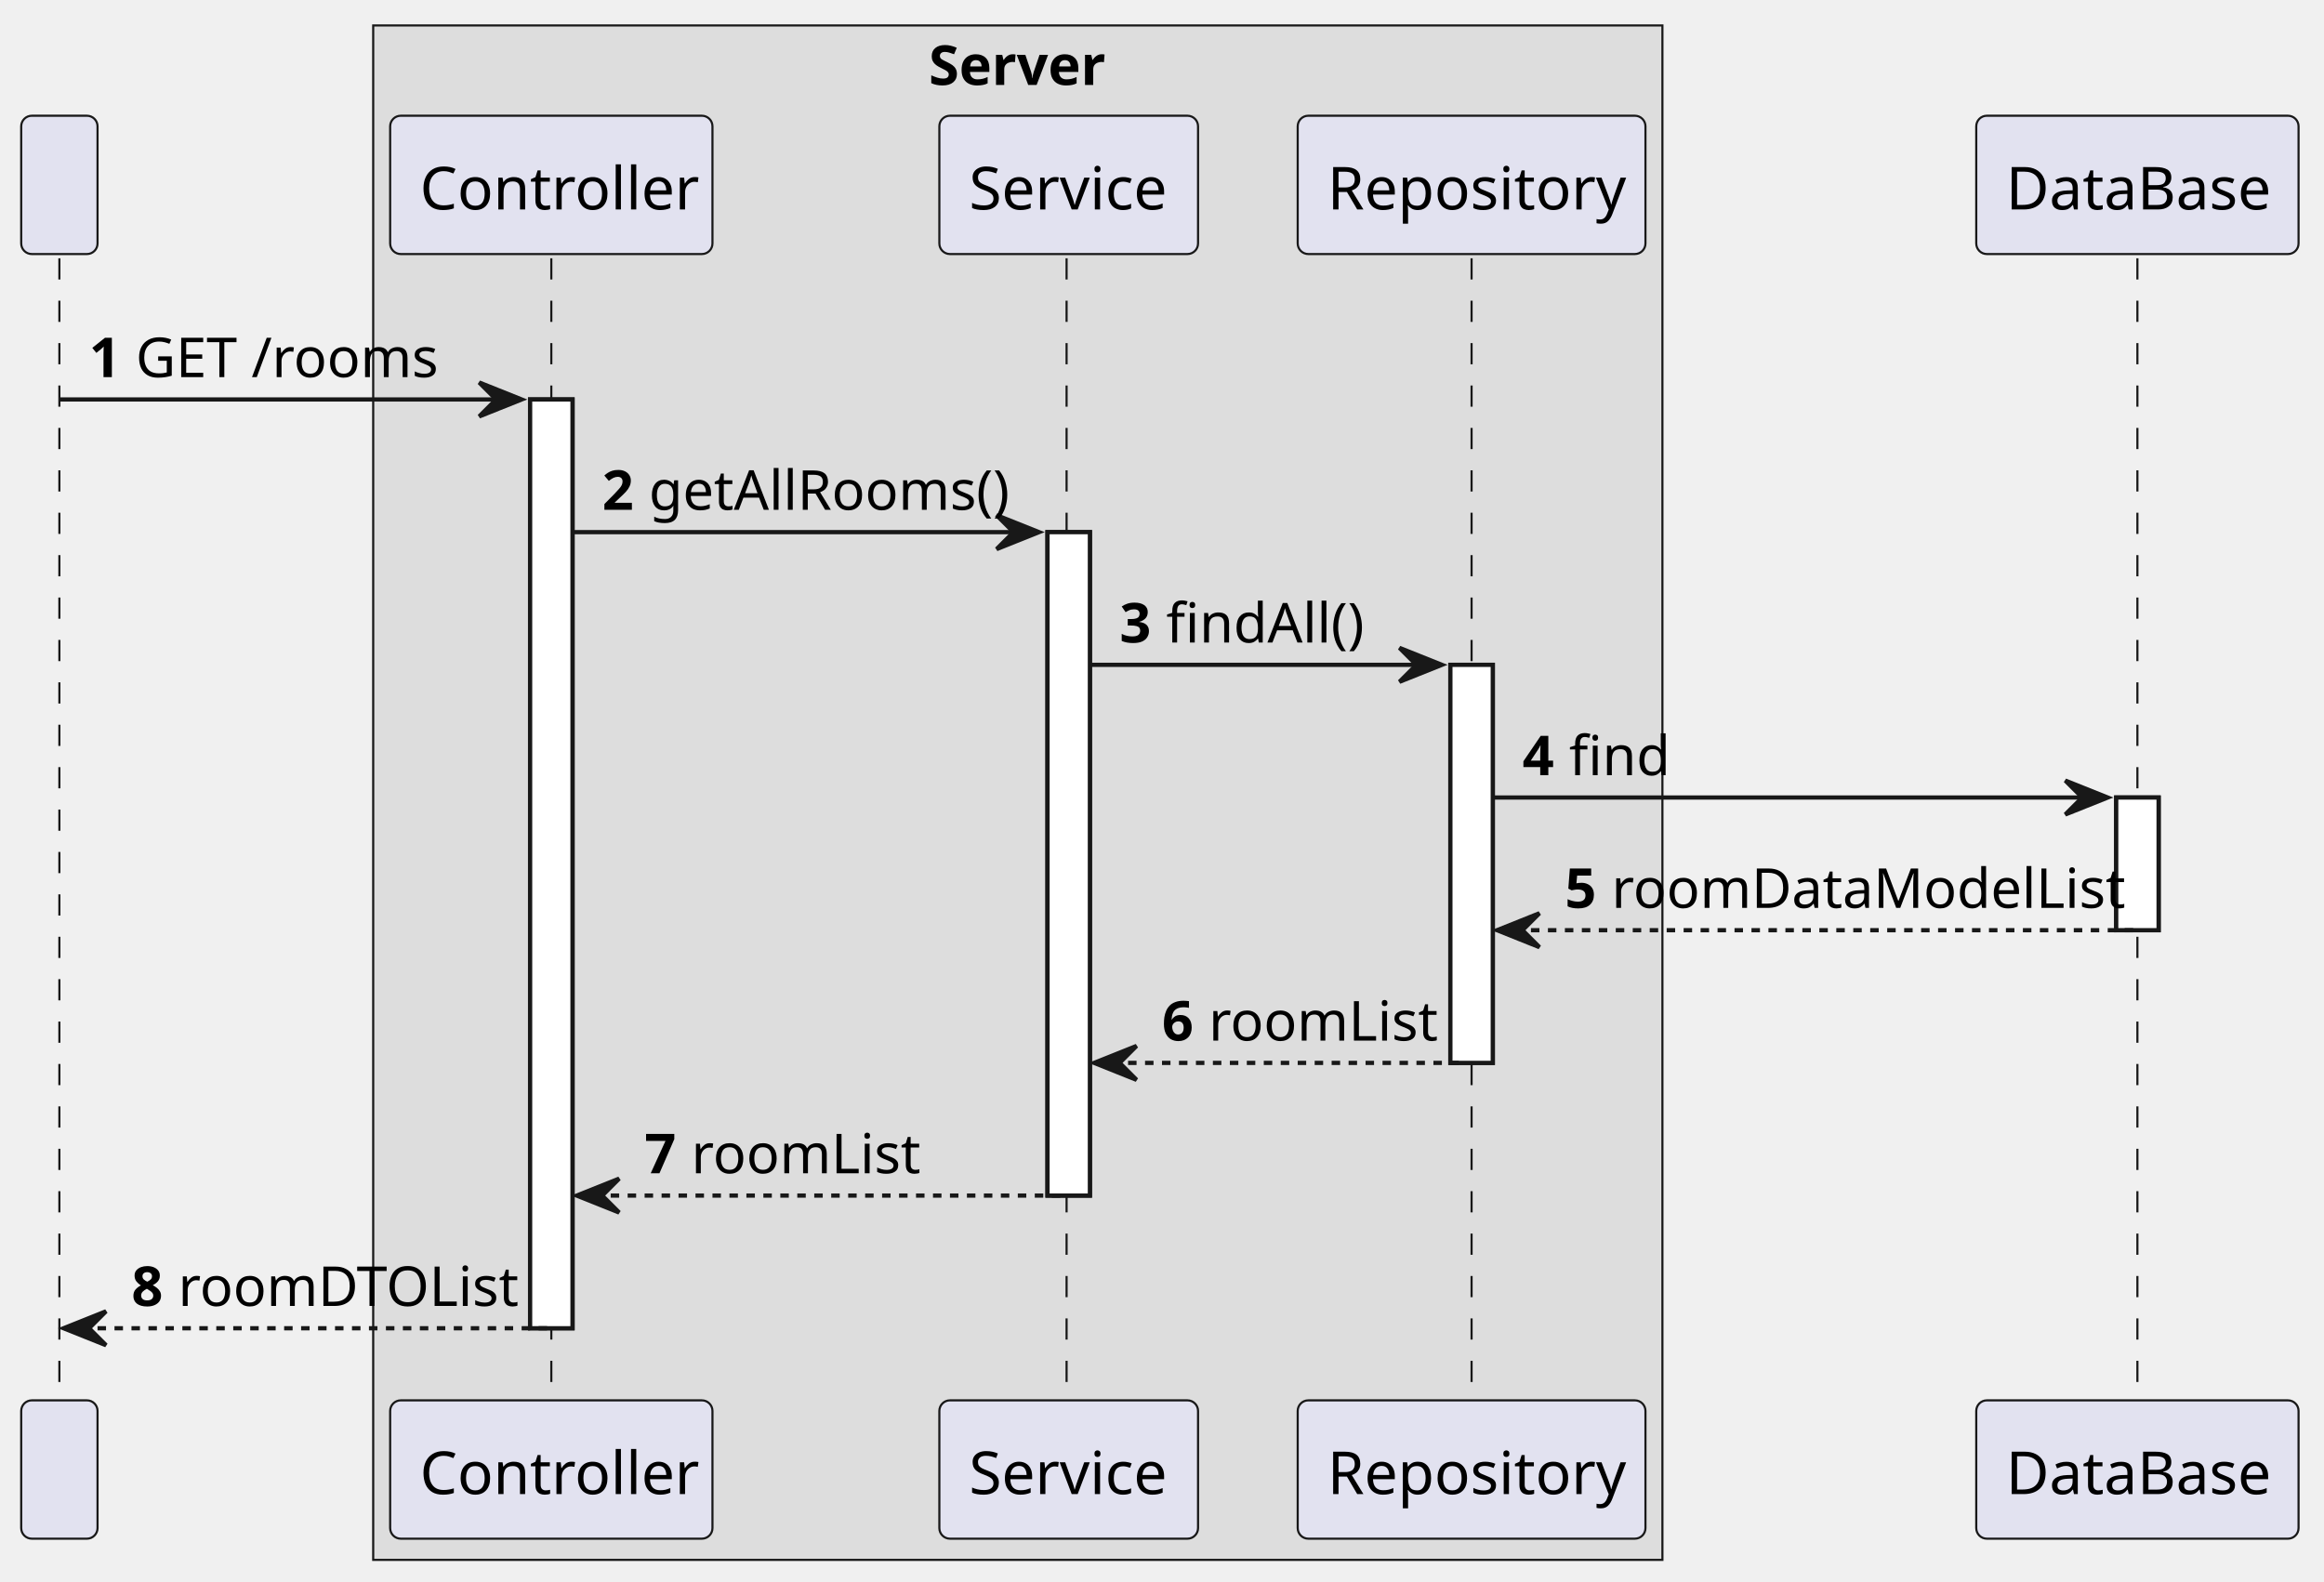
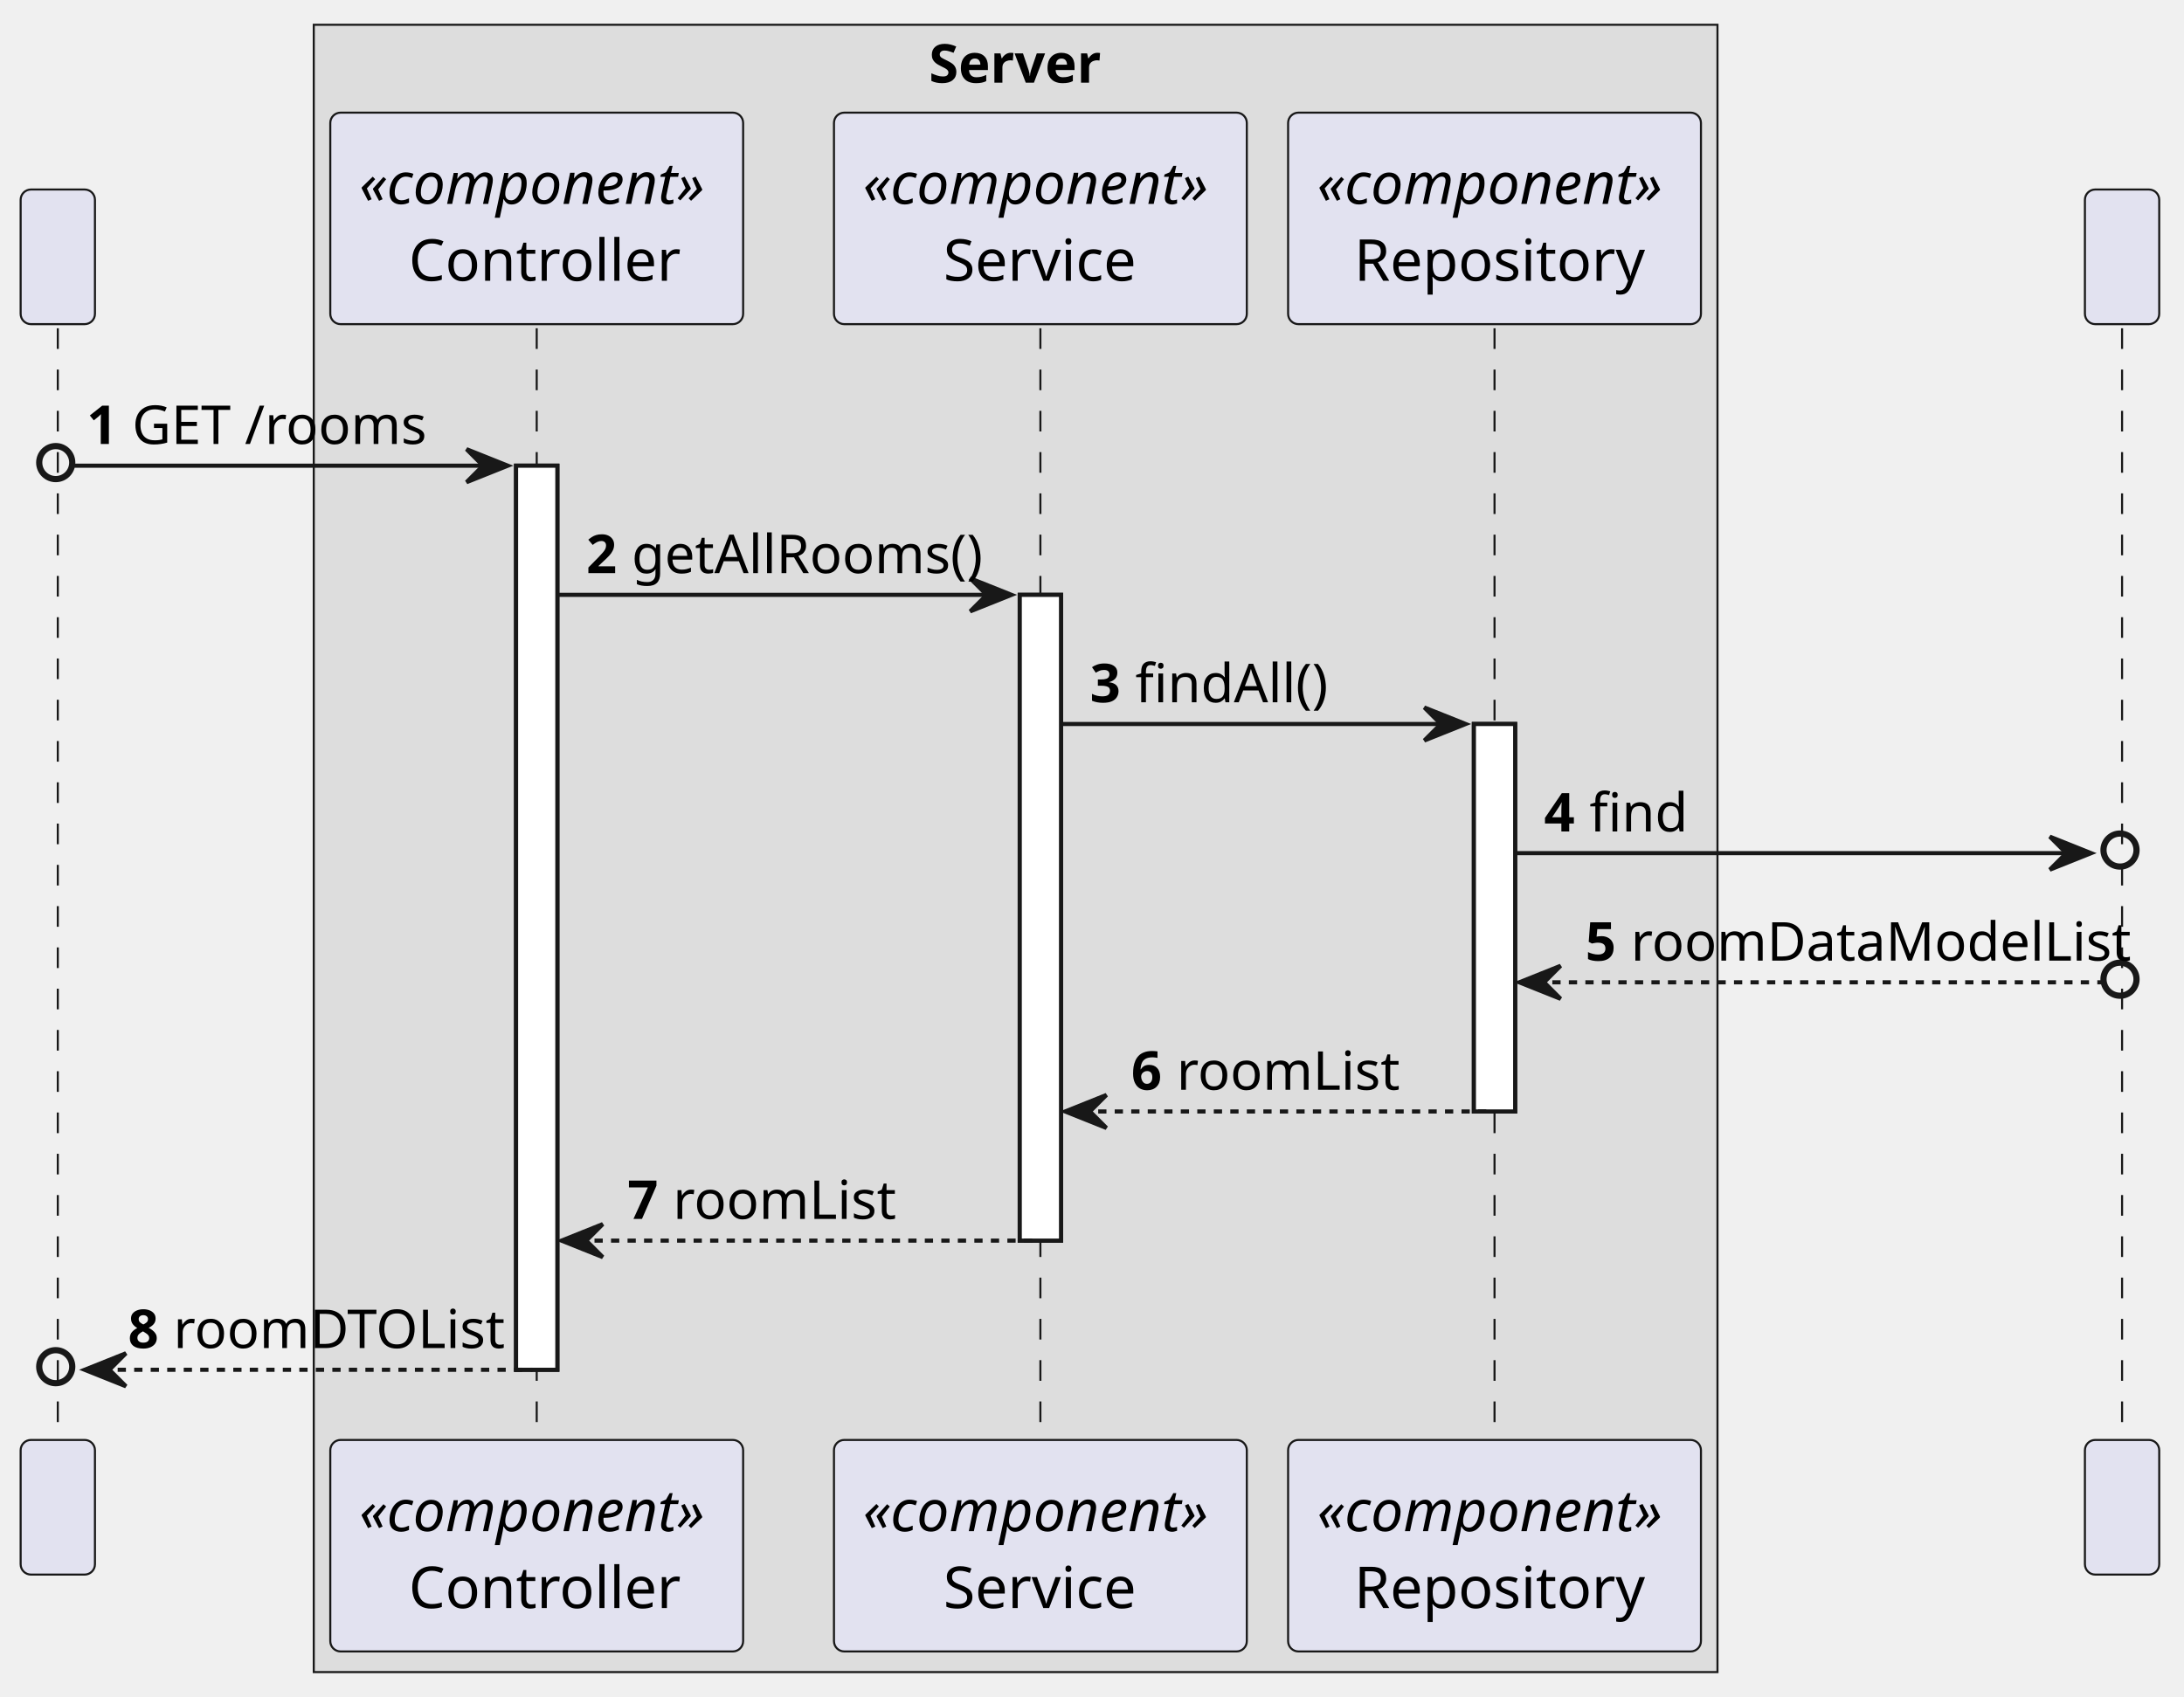
- <svg xmlns="http://www.w3.org/2000/svg" contentStyleType="text/css" height="373px" preserveAspectRatio="none" style="width:548px;height:373px;background:#FFFFFF;" version="1.1" viewBox="0 0 548 373" width="548px" zoomAndPan="magnify">
+ <svg xmlns="http://www.w3.org/2000/svg" contentStyleType="text/css" height="411px" preserveAspectRatio="none" style="width:529px;height:411px;background:#FFFFFF;" version="1.1" viewBox="0 0 529 411" width="529px" zoomAndPan="magnify">
  <defs />
  <g>
-     <rect fill="#DDDDDD" height="361.861" style="stroke:#181818;stroke-width:0.5;" width="304" x="88" y="6" />
-     <text fill="#000000" font-family="sans-serif" font-size="13" font-weight="bold" lengthAdjust="spacing" textLength="42" x="219" y="20.028">Server
-         </text>
-     <rect fill="#FFFFFF" height="219.037" style="stroke:#181818;stroke-width:1.0;" width="10" x="125" y="94.203" />
-     <rect fill="#FFFFFF" height="156.455" style="stroke:#181818;stroke-width:1.0;" width="10" x="247" y="125.494" />
-     <rect fill="#FFFFFF" height="93.873" style="stroke:#181818;stroke-width:1.0;" width="10" x="342" y="156.785" />
-     <rect fill="#FFFFFF" height="31.291" style="stroke:#181818;stroke-width:1.0;" width="10" x="499" y="188.076" />
-     <line style="stroke:#181818;stroke-width:0.5;stroke-dasharray:5.0,5.0;" x1="14" x2="14" y1="60.912" y2="331.24" />
-     <line style="stroke:#181818;stroke-width:0.5;stroke-dasharray:5.0,5.0;" x1="130" x2="130" y1="60.912" y2="331.24" />
-     <line style="stroke:#181818;stroke-width:0.5;stroke-dasharray:5.0,5.0;" x1="251.5" x2="251.5" y1="60.912" y2="331.24" />
-     <line style="stroke:#181818;stroke-width:0.5;stroke-dasharray:5.0,5.0;" x1="347" x2="347" y1="60.912" y2="331.24" />
-     <line style="stroke:#181818;stroke-width:0.5;stroke-dasharray:5.0,5.0;" x1="504" x2="504" y1="60.912" y2="331.24" />
-     <rect fill="#E2E2F0" height="32.621" rx="2.5" ry="2.5" style="stroke:#181818;stroke-width:0.5;" width="18" x="5" y="27.291" />
-     <text fill="#000000" font-family="sans-serif" font-size="14" lengthAdjust="spacing" textLength="4" x="12" y="49.398"> 
-         </text>
-     <rect fill="#E2E2F0" height="32.621" rx="2.5" ry="2.5" style="stroke:#181818;stroke-width:0.5;" width="18" x="5" y="330.24" />
-     <text fill="#000000" font-family="sans-serif" font-size="14" lengthAdjust="spacing" textLength="4" x="12" y="352.348"> 
-         </text>
-     <rect fill="#E2E2F0" height="32.621" rx="2.5" ry="2.5" style="stroke:#181818;stroke-width:0.5;" width="76" x="92" y="27.291" />
-     <text fill="#000000" font-family="sans-serif" font-size="14" lengthAdjust="spacing" textLength="62" x="99" y="49.398">Controller
-         </text>
-     <rect fill="#E2E2F0" height="32.621" rx="2.5" ry="2.5" style="stroke:#181818;stroke-width:0.5;" width="76" x="92" y="330.24" />
-     <text fill="#000000" font-family="sans-serif" font-size="14" lengthAdjust="spacing" textLength="62" x="99" y="352.348">Controller
-         </text>
-     <rect fill="#E2E2F0" height="32.621" rx="2.5" ry="2.5" style="stroke:#181818;stroke-width:0.5;" width="61" x="221.5" y="27.291" />
-     <text fill="#000000" font-family="sans-serif" font-size="14" lengthAdjust="spacing" textLength="47" x="228.5" y="49.398">Service
-         </text>
-     <rect fill="#E2E2F0" height="32.621" rx="2.5" ry="2.5" style="stroke:#181818;stroke-width:0.5;" width="61" x="221.5" y="330.24" />
-     <text fill="#000000" font-family="sans-serif" font-size="14" lengthAdjust="spacing" textLength="47" x="228.5" y="352.348">Service
-         </text>
-     <rect fill="#E2E2F0" height="32.621" rx="2.5" ry="2.5" style="stroke:#181818;stroke-width:0.5;" width="82" x="306" y="27.291" />
-     <text fill="#000000" font-family="sans-serif" font-size="14" lengthAdjust="spacing" textLength="68" x="313" y="49.398">Repository
-         </text>
-     <rect fill="#E2E2F0" height="32.621" rx="2.5" ry="2.5" style="stroke:#181818;stroke-width:0.5;" width="82" x="306" y="330.24" />
-     <text fill="#000000" font-family="sans-serif" font-size="14" lengthAdjust="spacing" textLength="68" x="313" y="352.348">Repository
-         </text>
-     <rect fill="#E2E2F0" height="32.621" rx="2.5" ry="2.5" style="stroke:#181818;stroke-width:0.5;" width="76" x="466" y="27.291" />
-     <text fill="#000000" font-family="sans-serif" font-size="14" lengthAdjust="spacing" textLength="62" x="473" y="49.398">DataBase
-         </text>
-     <rect fill="#E2E2F0" height="32.621" rx="2.5" ry="2.5" style="stroke:#181818;stroke-width:0.5;" width="76" x="466" y="330.24" />
-     <text fill="#000000" font-family="sans-serif" font-size="14" lengthAdjust="spacing" textLength="62" x="473" y="352.348">DataBase
-         </text>
-     <rect fill="#FFFFFF" height="219.037" style="stroke:#181818;stroke-width:1.0;" width="10" x="125" y="94.203" />
-     <rect fill="#FFFFFF" height="156.455" style="stroke:#181818;stroke-width:1.0;" width="10" x="247" y="125.494" />
-     <rect fill="#FFFFFF" height="93.873" style="stroke:#181818;stroke-width:1.0;" width="10" x="342" y="156.785" />
-     <rect fill="#FFFFFF" height="31.291" style="stroke:#181818;stroke-width:1.0;" width="10" x="499" y="188.076" />
-     <polygon fill="#181818" points="113,90.203,123,94.203,113,98.203,117,94.203" style="stroke:#181818;stroke-width:1.0;" />
-     <line style="stroke:#181818;stroke-width:1.0;" x1="14" x2="119" y1="94.203" y2="94.203" />
-     <text fill="#000000" font-family="sans-serif" font-size="13" font-weight="bold" lengthAdjust="spacing" textLength="7" x="21" y="88.94">1
-         </text>
-     <text fill="#000000" font-family="sans-serif" font-size="13" lengthAdjust="spacing" textLength="70" x="32" y="88.94">GET /rooms
-         </text>
-     <polygon fill="#181818" points="235,121.494,245,125.494,235,129.494,239,125.494" style="stroke:#181818;stroke-width:1.0;" />
-     <line style="stroke:#181818;stroke-width:1.0;" x1="135" x2="241" y1="125.494" y2="125.494" />
-     <text fill="#000000" font-family="sans-serif" font-size="13" font-weight="bold" lengthAdjust="spacing" textLength="7" x="142" y="120.231">2
-         </text>
-     <text fill="#000000" font-family="sans-serif" font-size="13" lengthAdjust="spacing" textLength="82" x="153" y="120.231">getAllRooms()
-         </text>
-     <polygon fill="#181818" points="330,152.785,340,156.785,330,160.785,334,156.785" style="stroke:#181818;stroke-width:1.0;" />
-     <line style="stroke:#181818;stroke-width:1.0;" x1="257" x2="336" y1="156.785" y2="156.785" />
-     <text fill="#000000" font-family="sans-serif" font-size="13" font-weight="bold" lengthAdjust="spacing" textLength="7" x="264" y="151.523">3
-         </text>
-     <text fill="#000000" font-family="sans-serif" font-size="13" lengthAdjust="spacing" textLength="43" x="275" y="151.523">findAll()
-         </text>
-     <polygon fill="#181818" points="487,184.076,497,188.076,487,192.076,491,188.076" style="stroke:#181818;stroke-width:1.0;" />
-     <line style="stroke:#181818;stroke-width:1.0;" x1="352" x2="493" y1="188.076" y2="188.076" />
-     <text fill="#000000" font-family="sans-serif" font-size="13" font-weight="bold" lengthAdjust="spacing" textLength="7" x="359" y="182.814">4
-         </text>
-     <text fill="#000000" font-family="sans-serif" font-size="13" lengthAdjust="spacing" textLength="20" x="370" y="182.814">find
-         </text>
-     <polygon fill="#181818" points="363,215.367,353,219.367,363,223.367,359,219.367" style="stroke:#181818;stroke-width:1.0;" />
-     <line style="stroke:#181818;stroke-width:1.0;stroke-dasharray:2.0,2.0;" x1="357" x2="503" y1="219.367" y2="219.367" />
-     <text fill="#000000" font-family="sans-serif" font-size="13" font-weight="bold" lengthAdjust="spacing" textLength="7" x="369" y="214.105">5
-         </text>
-     <text fill="#000000" font-family="sans-serif" font-size="13" lengthAdjust="spacing" textLength="112" x="380" y="214.105">roomDataModelList
-         </text>
-     <polygon fill="#181818" points="268,246.658,258,250.658,268,254.658,264,250.658" style="stroke:#181818;stroke-width:1.0;" />
-     <line style="stroke:#181818;stroke-width:1.0;stroke-dasharray:2.0,2.0;" x1="262" x2="346" y1="250.658" y2="250.658" />
-     <text fill="#000000" font-family="sans-serif" font-size="13" font-weight="bold" lengthAdjust="spacing" textLength="7" x="274" y="245.395">6
-         </text>
-     <text fill="#000000" font-family="sans-serif" font-size="13" lengthAdjust="spacing" textLength="50" x="285" y="245.395">roomList
-         </text>
-     <polygon fill="#181818" points="146,277.949,136,281.949,146,285.949,142,281.949" style="stroke:#181818;stroke-width:1.0;" />
-     <line style="stroke:#181818;stroke-width:1.0;stroke-dasharray:2.0,2.0;" x1="140" x2="251" y1="281.949" y2="281.949" />
-     <text fill="#000000" font-family="sans-serif" font-size="13" font-weight="bold" lengthAdjust="spacing" textLength="7" x="152" y="276.687">7
-         </text>
-     <text fill="#000000" font-family="sans-serif" font-size="13" lengthAdjust="spacing" textLength="50" x="163" y="276.687">roomList
-         </text>
-     <polygon fill="#181818" points="25,309.24,15,313.24,25,317.24,21,313.24" style="stroke:#181818;stroke-width:1.0;" />
-     <line style="stroke:#181818;stroke-width:1.0;stroke-dasharray:2.0,2.0;" x1="19" x2="129" y1="313.24" y2="313.24" />
-     <text fill="#000000" font-family="sans-serif" font-size="13" font-weight="bold" lengthAdjust="spacing" textLength="7" x="31" y="307.978">8
-         </text>
-     <text fill="#000000" font-family="sans-serif" font-size="13" lengthAdjust="spacing" textLength="76" x="42" y="307.978">roomDTOList
-         </text>
+     <rect fill="#DDDDDD" height="399.103" style="stroke:#181818;stroke-width:0.5;" width="340" x="76" y="6" />
+     <text fill="#000000" font-family="sans-serif" font-size="13" font-weight="bold" lengthAdjust="spacing" textLength="42" x="225" y="20.028">Server</text>
+     <rect fill="#FFFFFF" height="219.037" style="stroke:#181818;stroke-width:1.0;" width="10" x="125" y="112.824" />
+     <rect fill="#FFFFFF" height="156.455" style="stroke:#181818;stroke-width:1.0;" width="10" x="247" y="144.115" />
+     <rect fill="#FFFFFF" height="93.873" style="stroke:#181818;stroke-width:1.0;" width="10" x="357" y="175.406" />
+     <line style="stroke:#181818;stroke-width:0.5;stroke-dasharray:5.0,5.0;" x1="14" x2="14" y1="79.533" y2="349.861" />
+     <line style="stroke:#181818;stroke-width:0.5;stroke-dasharray:5.0,5.0;" x1="130" x2="130" y1="79.533" y2="349.861" />
+     <line style="stroke:#181818;stroke-width:0.5;stroke-dasharray:5.0,5.0;" x1="252" x2="252" y1="79.533" y2="349.861" />
+     <line style="stroke:#181818;stroke-width:0.5;stroke-dasharray:5.0,5.0;" x1="362" x2="362" y1="79.533" y2="349.861" />
+     <line style="stroke:#181818;stroke-width:0.5;stroke-dasharray:5.0,5.0;" x1="514" x2="514" y1="79.533" y2="349.861" />
+     <rect fill="#E2E2F0" height="32.621" rx="2.5" ry="2.5" style="stroke:#181818;stroke-width:0.5;" width="18" x="5" y="45.912" />
+     <text fill="#000000" font-family="sans-serif" font-size="14" lengthAdjust="spacing" textLength="4" x="12" y="68.019"> </text>
+     <rect fill="#E2E2F0" height="32.621" rx="2.5" ry="2.5" style="stroke:#181818;stroke-width:0.5;" width="18" x="5" y="348.861" />
+     <text fill="#000000" font-family="sans-serif" font-size="14" lengthAdjust="spacing" textLength="4" x="12" y="370.969"> </text>
+     <rect fill="#E2E2F0" height="51.242" rx="2.5" ry="2.5" style="stroke:#181818;stroke-width:0.5;" width="100" x="80" y="27.291" />
+     <text fill="#000000" font-family="sans-serif" font-size="14" font-style="italic" lengthAdjust="spacing" textLength="86" x="87" y="49.398">«component»</text>
+     <text fill="#000000" font-family="sans-serif" font-size="14" lengthAdjust="spacing" textLength="62" x="99" y="68.019">Controller</text>
+     <rect fill="#E2E2F0" height="51.242" rx="2.5" ry="2.5" style="stroke:#181818;stroke-width:0.5;" width="100" x="80" y="348.861" />
+     <text fill="#000000" font-family="sans-serif" font-size="14" font-style="italic" lengthAdjust="spacing" textLength="86" x="87" y="370.969">«component»</text>
+     <text fill="#000000" font-family="sans-serif" font-size="14" lengthAdjust="spacing" textLength="62" x="99" y="389.59">Controller</text>
+     <rect fill="#E2E2F0" height="51.242" rx="2.5" ry="2.5" style="stroke:#181818;stroke-width:0.5;" width="100" x="202" y="27.291" />
+     <text fill="#000000" font-family="sans-serif" font-size="14" font-style="italic" lengthAdjust="spacing" textLength="86" x="209" y="49.398">«component»</text>
+     <text fill="#000000" font-family="sans-serif" font-size="14" lengthAdjust="spacing" textLength="47" x="228.5" y="68.019">Service</text>
+     <rect fill="#E2E2F0" height="51.242" rx="2.5" ry="2.5" style="stroke:#181818;stroke-width:0.5;" width="100" x="202" y="348.861" />
+     <text fill="#000000" font-family="sans-serif" font-size="14" font-style="italic" lengthAdjust="spacing" textLength="86" x="209" y="370.969">«component»</text>
+     <text fill="#000000" font-family="sans-serif" font-size="14" lengthAdjust="spacing" textLength="47" x="228.5" y="389.59">Service</text>
+     <rect fill="#E2E2F0" height="51.242" rx="2.5" ry="2.5" style="stroke:#181818;stroke-width:0.5;" width="100" x="312" y="27.291" />
+     <text fill="#000000" font-family="sans-serif" font-size="14" font-style="italic" lengthAdjust="spacing" textLength="86" x="319" y="49.398">«component»</text>
+     <text fill="#000000" font-family="sans-serif" font-size="14" lengthAdjust="spacing" textLength="68" x="328" y="68.019">Repository</text>
+     <rect fill="#E2E2F0" height="51.242" rx="2.5" ry="2.5" style="stroke:#181818;stroke-width:0.5;" width="100" x="312" y="348.861" />
+     <text fill="#000000" font-family="sans-serif" font-size="14" font-style="italic" lengthAdjust="spacing" textLength="86" x="319" y="370.969">«component»</text>
+     <text fill="#000000" font-family="sans-serif" font-size="14" lengthAdjust="spacing" textLength="68" x="328" y="389.59">Repository</text>
+     <rect fill="#E2E2F0" height="32.621" rx="2.5" ry="2.5" style="stroke:#181818;stroke-width:0.5;" width="18" x="505" y="45.912" />
+     <text fill="#000000" font-family="sans-serif" font-size="14" lengthAdjust="spacing" textLength="4" x="512" y="68.019"> </text>
+     <rect fill="#E2E2F0" height="32.621" rx="2.5" ry="2.5" style="stroke:#181818;stroke-width:0.5;" width="18" x="505" y="348.861" />
+     <text fill="#000000" font-family="sans-serif" font-size="14" lengthAdjust="spacing" textLength="4" x="512" y="370.969"> </text>
+     <rect fill="#FFFFFF" height="219.037" style="stroke:#181818;stroke-width:1.0;" width="10" x="125" y="112.824" />
+     <rect fill="#FFFFFF" height="156.455" style="stroke:#181818;stroke-width:1.0;" width="10" x="247" y="144.115" />
+     <rect fill="#FFFFFF" height="93.873" style="stroke:#181818;stroke-width:1.0;" width="10" x="357" y="175.406" />
+     <ellipse cx="13.5" cy="112.074" fill="none" rx="4" ry="4" style="stroke:#181818;stroke-width:1.5;" />
+     <polygon fill="#181818" points="113,108.824,123,112.824,113,116.824,117,112.824" style="stroke:#181818;stroke-width:1.0;" />
+     <line style="stroke:#181818;stroke-width:1.0;" x1="18" x2="119" y1="112.824" y2="112.824" />
+     <text fill="#000000" font-family="sans-serif" font-size="13" font-weight="bold" lengthAdjust="spacing" textLength="7" x="21" y="107.561">1</text>
+     <text fill="#000000" font-family="sans-serif" font-size="13" lengthAdjust="spacing" textLength="70" x="32" y="107.561">GET /rooms</text>
+     <polygon fill="#181818" points="235,140.115,245,144.115,235,148.115,239,144.115" style="stroke:#181818;stroke-width:1.0;" />
+     <line style="stroke:#181818;stroke-width:1.0;" x1="135" x2="241" y1="144.115" y2="144.115" />
+     <text fill="#000000" font-family="sans-serif" font-size="13" font-weight="bold" lengthAdjust="spacing" textLength="7" x="142" y="138.852">2</text>
+     <text fill="#000000" font-family="sans-serif" font-size="13" lengthAdjust="spacing" textLength="82" x="153" y="138.852">getAllRooms()</text>
+     <polygon fill="#181818" points="345,171.406,355,175.406,345,179.406,349,175.406" style="stroke:#181818;stroke-width:1.0;" />
+     <line style="stroke:#181818;stroke-width:1.0;" x1="257" x2="351" y1="175.406" y2="175.406" />
+     <text fill="#000000" font-family="sans-serif" font-size="13" font-weight="bold" lengthAdjust="spacing" textLength="7" x="264" y="170.144">3</text>
+     <text fill="#000000" font-family="sans-serif" font-size="13" lengthAdjust="spacing" textLength="43" x="275" y="170.144">findAll()</text>
+     <ellipse cx="513.5" cy="205.947" fill="none" rx="4" ry="4" style="stroke:#181818;stroke-width:1.5;" />
+     <polygon fill="#181818" points="496.5,202.697,506.5,206.697,496.5,210.697,500.5,206.697" style="stroke:#181818;stroke-width:1.0;" />
+     <line style="stroke:#181818;stroke-width:1.0;" x1="367" x2="502.5" y1="206.697" y2="206.697" />
+     <text fill="#000000" font-family="sans-serif" font-size="13" font-weight="bold" lengthAdjust="spacing" textLength="7" x="374" y="201.435">4</text>
+     <text fill="#000000" font-family="sans-serif" font-size="13" lengthAdjust="spacing" textLength="20" x="385" y="201.435">find</text>
+     <polygon fill="#181818" points="378,233.988,368,237.988,378,241.988,374,237.988" style="stroke:#181818;stroke-width:1.0;" />
+     <ellipse cx="513.5" cy="237.238" fill="none" rx="4" ry="4" style="stroke:#181818;stroke-width:1.5;" />
+     <line style="stroke:#181818;stroke-width:1.0;stroke-dasharray:2.0,2.0;" x1="372" x2="509" y1="237.988" y2="237.988" />
+     <text fill="#000000" font-family="sans-serif" font-size="13" font-weight="bold" lengthAdjust="spacing" textLength="7" x="384" y="232.726">5</text>
+     <text fill="#000000" font-family="sans-serif" font-size="13" lengthAdjust="spacing" textLength="112" x="395" y="232.726">roomDataModelList</text>
+     <polygon fill="#181818" points="268,265.279,258,269.279,268,273.279,264,269.279" style="stroke:#181818;stroke-width:1.0;" />
+     <line style="stroke:#181818;stroke-width:1.0;stroke-dasharray:2.0,2.0;" x1="262" x2="361" y1="269.279" y2="269.279" />
+     <text fill="#000000" font-family="sans-serif" font-size="13" font-weight="bold" lengthAdjust="spacing" textLength="7" x="274" y="264.017">6</text>
+     <text fill="#000000" font-family="sans-serif" font-size="13" lengthAdjust="spacing" textLength="50" x="285" y="264.017">roomList</text>
+     <polygon fill="#181818" points="146,296.57,136,300.57,146,304.57,142,300.57" style="stroke:#181818;stroke-width:1.0;" />
+     <line style="stroke:#181818;stroke-width:1.0;stroke-dasharray:2.0,2.0;" x1="140" x2="251" y1="300.57" y2="300.57" />
+     <text fill="#000000" font-family="sans-serif" font-size="13" font-weight="bold" lengthAdjust="spacing" textLength="7" x="152" y="295.308">7</text>
+     <text fill="#000000" font-family="sans-serif" font-size="13" lengthAdjust="spacing" textLength="50" x="163" y="295.308">roomList</text>
+     <ellipse cx="13.5" cy="331.111" fill="none" rx="4" ry="4" style="stroke:#181818;stroke-width:1.5;" />
+     <polygon fill="#181818" points="30.5,327.861,20.5,331.861,30.5,335.861,26.5,331.861" style="stroke:#181818;stroke-width:1.0;" />
+     <line style="stroke:#181818;stroke-width:1.0;stroke-dasharray:2.0,2.0;" x1="28.5" x2="129" y1="331.861" y2="331.861" />
+     <text fill="#000000" font-family="sans-serif" font-size="13" font-weight="bold" lengthAdjust="spacing" textLength="7" x="31" y="326.599">8</text>
+     <text fill="#000000" font-family="sans-serif" font-size="13" lengthAdjust="spacing" textLength="76" x="42" y="326.599">roomDTOList</text>
  </g>
</svg>
